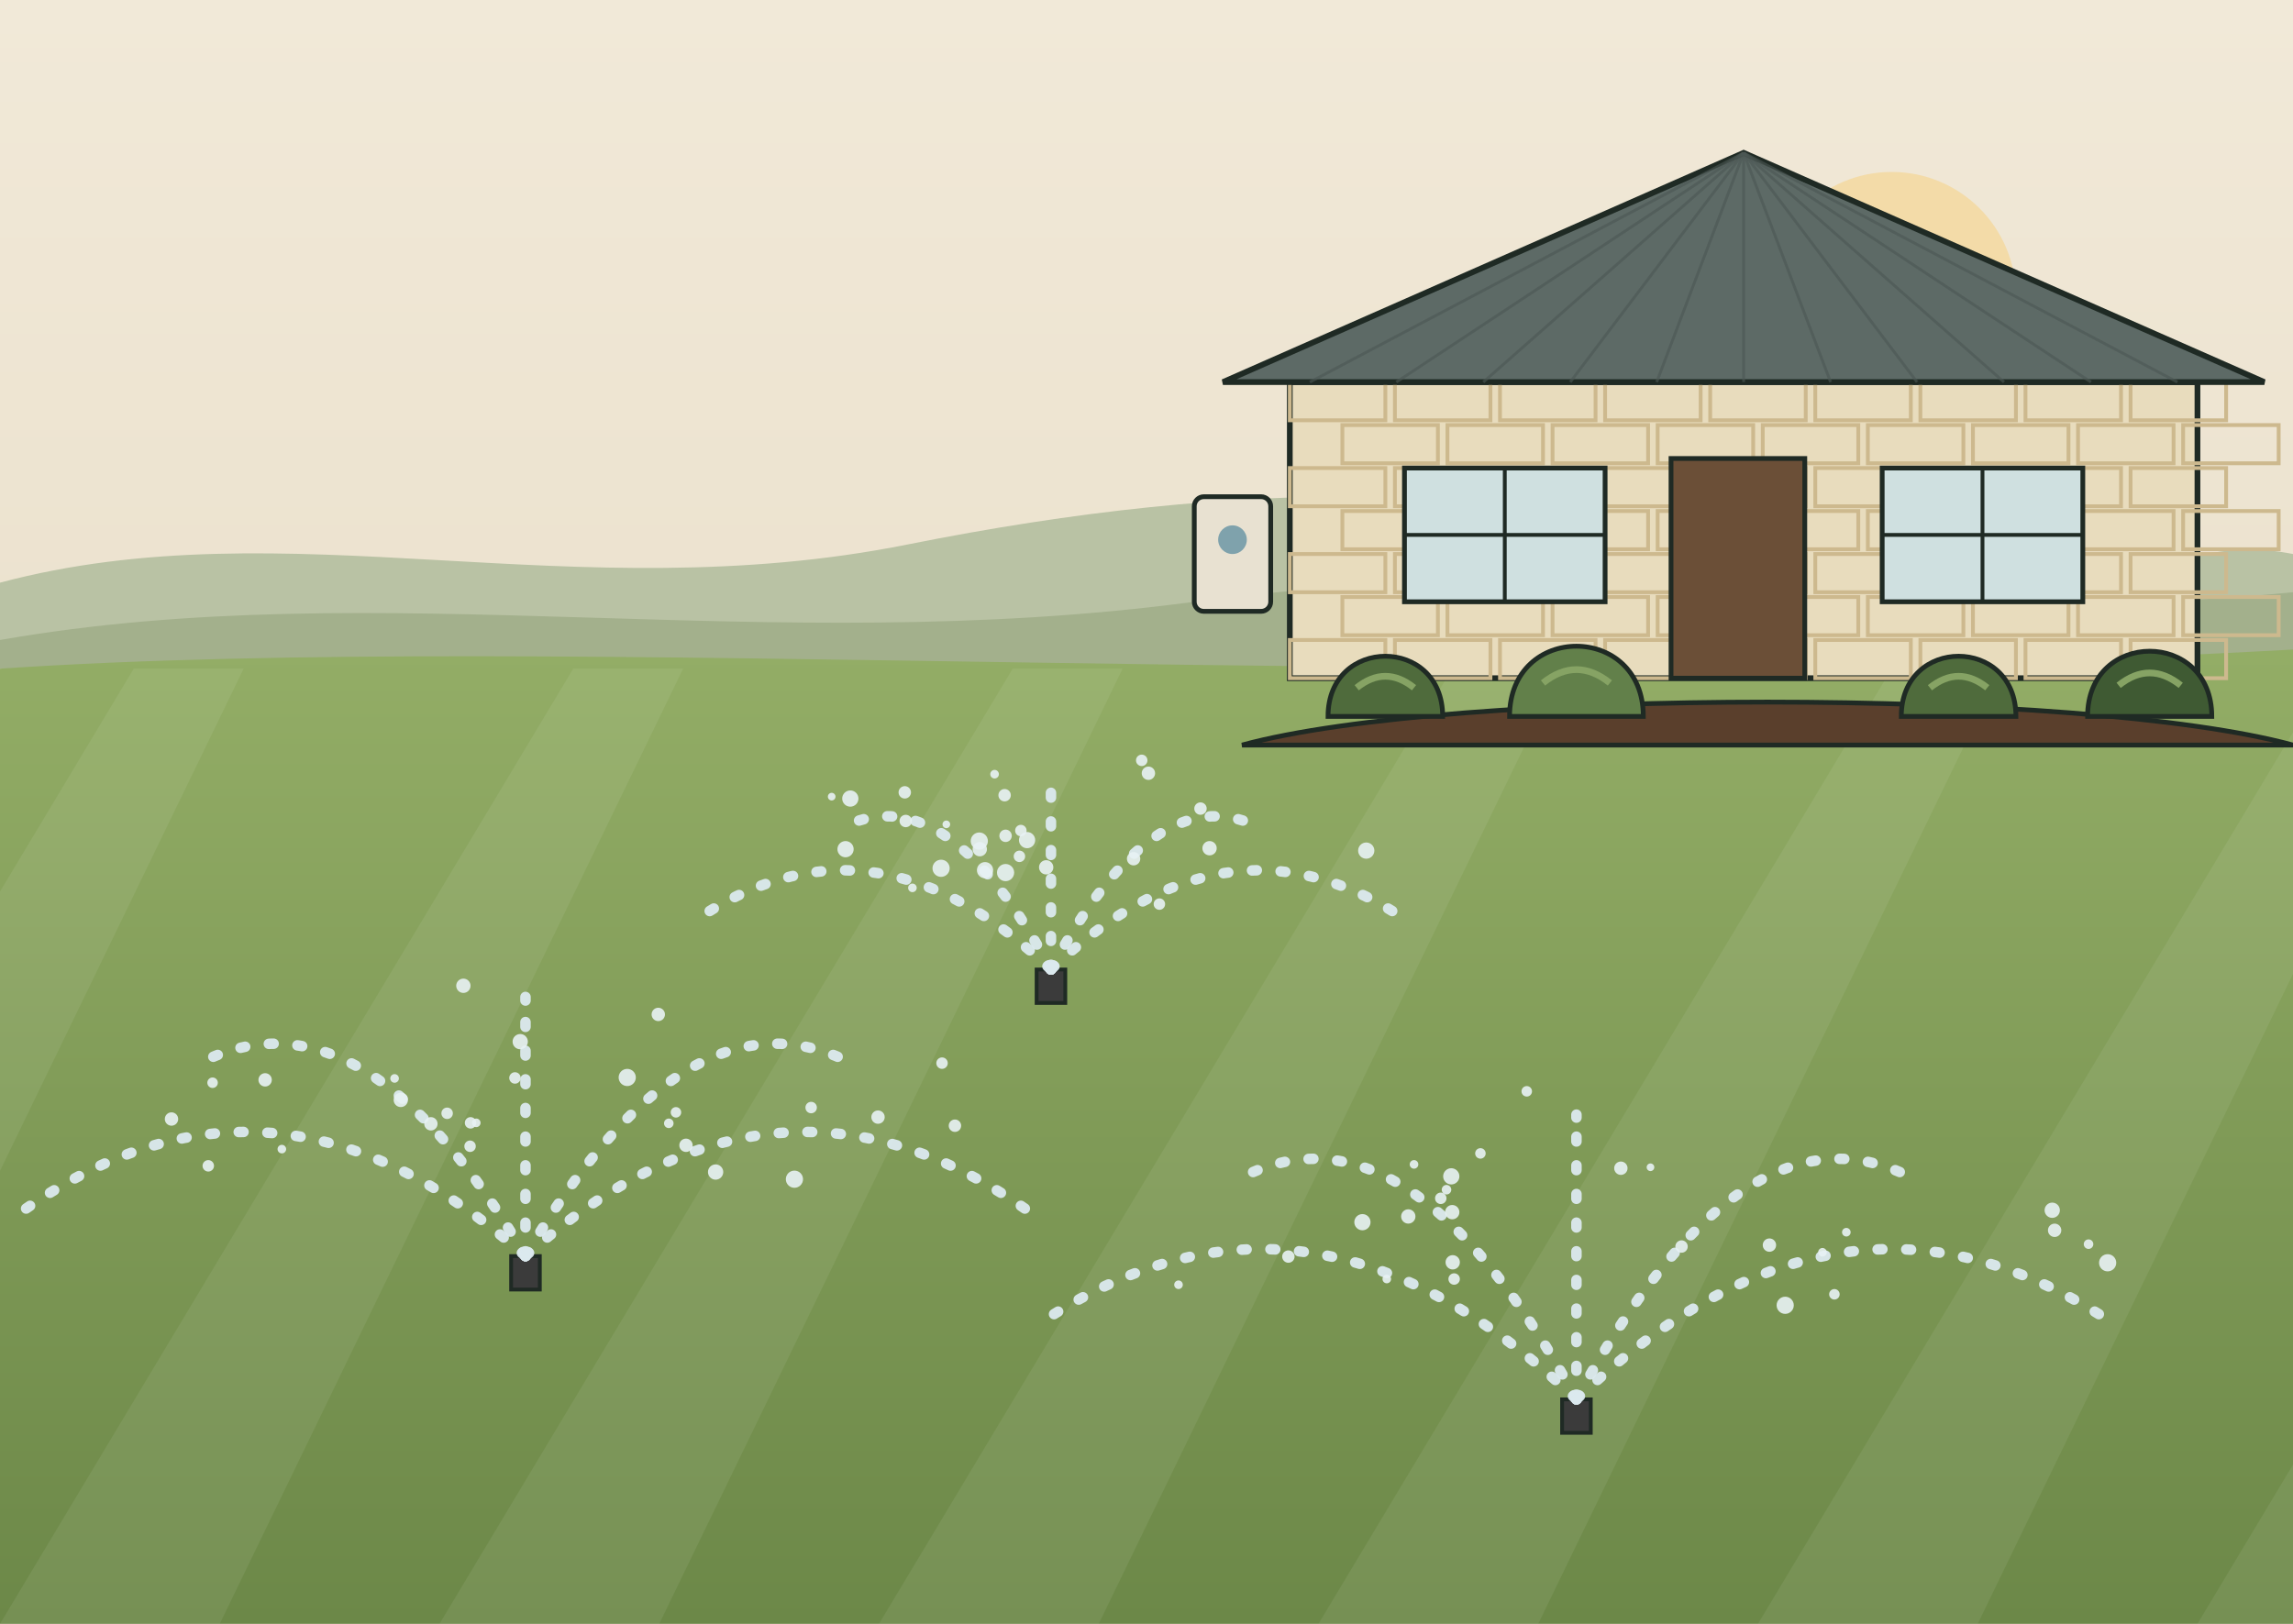
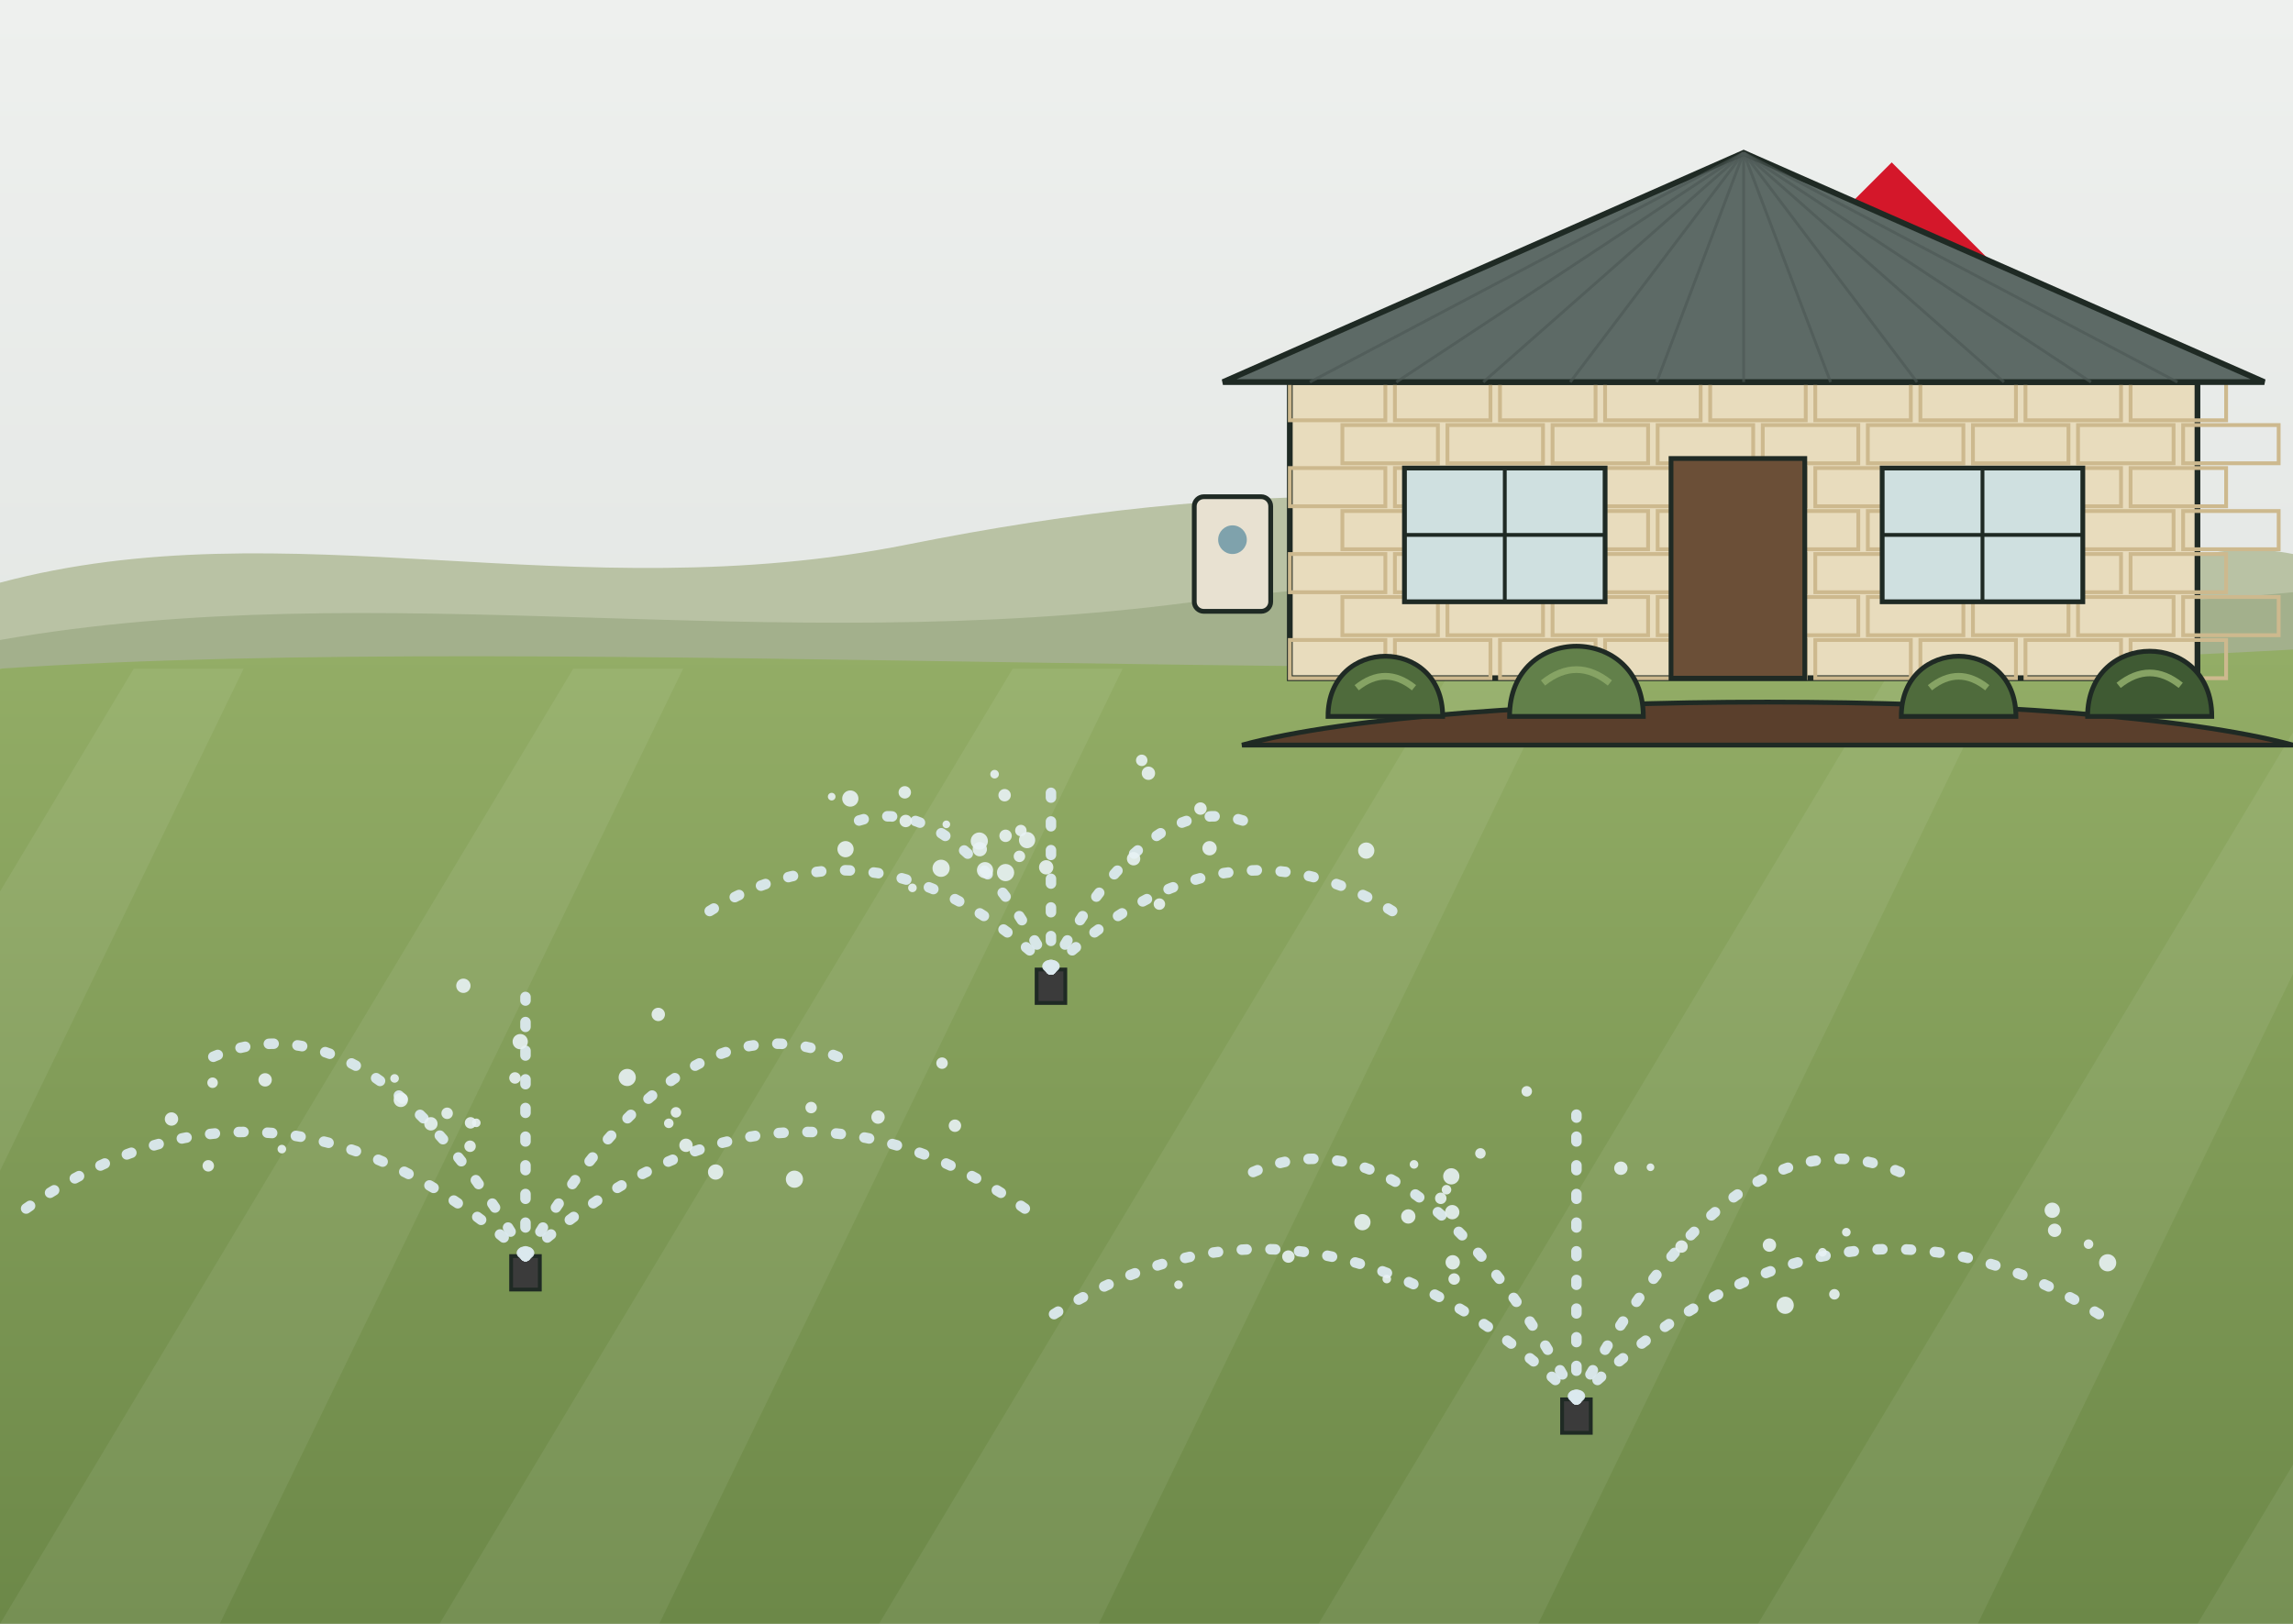
<svg xmlns="http://www.w3.org/2000/svg" viewBox="0 0 480 340" role="img" aria-label="Multi-zone residential sprinkler system (illustration)" preserveAspectRatio="xMidYMid slice">
  <defs>
    <linearGradient id="fs" x1="0" y1="0" x2="0" y2="1">
-       <stop offset="0" stop-color="#f1e9d8" />
-       <stop offset="1" stop-color="#e4d8c0" />
+       <stop offset="0" stop-color="#eef0ee" />
+       <stop offset="1" stop-color="#d6dbd8" />
    </linearGradient>
    <linearGradient id="fg" x1="0" y1="0" x2="0" y2="1">
      <stop offset="0" stop-color="#93ad66" />
      <stop offset="1" stop-color="#6c8848" />
    </linearGradient>
    <linearGradient id="fw" x1="0" y1="0" x2="0" y2="1">
      <stop offset="0" stop-color="#7fa2ac" />
      <stop offset="1" stop-color="#5f8592" />
    </linearGradient>
  </defs>
  <rect width="480" height="340" fill="url(#fs)" />
-   <circle cx="396" cy="62" r="26" fill="#f4d79a" opacity=".75" />
+   <path d="M396 34 L424 62 L396 90 L368 62Z" fill="#d4172a" />
  <path d="M0 122 C60 106 120 128 190 114 S320 100 380 118 S450 110 480 116 V140 H0Z" fill="#b9c2a4" />
  <path d="M0 134 C80 120 160 138 250 126 S400 132 480 124 V140 H0Z" fill="#a3b08c" />
  <path d="M0 140 C120 132 300 146 480 136 V340 H0Z" fill="url(#fg)" />
  <path d="M-276 340 L-156 140 L-133 140 L-230 340Z" fill="#fff" opacity=".07" />
  <path d="M-184 340 L-64 140 L-41 140 L-138 340Z" fill="#fff" opacity=".07" />
  <path d="M-92 340 L28 140 L51 140 L-46 340Z" fill="#fff" opacity=".07" />
  <path d="M0 340 L120 140 L143 140 L46 340Z" fill="#fff" opacity=".07" />
  <path d="M92 340 L212 140 L235 140 L138 340Z" fill="#fff" opacity=".07" />
  <path d="M184 340 L304 140 L327 140 L230 340Z" fill="#fff" opacity=".07" />
  <path d="M276 340 L396 140 L419 140 L322 340Z" fill="#fff" opacity=".07" />
  <path d="M368 340 L488 140 L511 140 L414 340Z" fill="#fff" opacity=".07" />
  <path d="M460 340 L580 140 L603 140 L506 340Z" fill="#fff" opacity=".07" />
  <path d="M552 340 L672 140 L695 140 L598 340Z" fill="#fff" opacity=".07" />
  <rect x="270" y="80" width="190" height="62" fill="#e8dcbd" stroke="#1f2a24" stroke-width="1.2" />
  <rect x="270" y="80" width="20" height="8" fill="none" stroke="#cdb98e" stroke-width=".8" />
  <rect x="292" y="80" width="20" height="8" fill="none" stroke="#cdb98e" stroke-width=".8" />
  <rect x="314" y="80" width="20" height="8" fill="none" stroke="#cdb98e" stroke-width=".8" />
  <rect x="336" y="80" width="20" height="8" fill="none" stroke="#cdb98e" stroke-width=".8" />
  <rect x="358" y="80" width="20" height="8" fill="none" stroke="#cdb98e" stroke-width=".8" />
  <rect x="380" y="80" width="20" height="8" fill="none" stroke="#cdb98e" stroke-width=".8" />
  <rect x="402" y="80" width="20" height="8" fill="none" stroke="#cdb98e" stroke-width=".8" />
  <rect x="424" y="80" width="20" height="8" fill="none" stroke="#cdb98e" stroke-width=".8" />
  <rect x="446" y="80" width="20" height="8" fill="none" stroke="#cdb98e" stroke-width=".8" />
  <rect x="281" y="89" width="20" height="8" fill="none" stroke="#cdb98e" stroke-width=".8" />
  <rect x="303" y="89" width="20" height="8" fill="none" stroke="#cdb98e" stroke-width=".8" />
  <rect x="325" y="89" width="20" height="8" fill="none" stroke="#cdb98e" stroke-width=".8" />
  <rect x="347" y="89" width="20" height="8" fill="none" stroke="#cdb98e" stroke-width=".8" />
  <rect x="369" y="89" width="20" height="8" fill="none" stroke="#cdb98e" stroke-width=".8" />
  <rect x="391" y="89" width="20" height="8" fill="none" stroke="#cdb98e" stroke-width=".8" />
  <rect x="413" y="89" width="20" height="8" fill="none" stroke="#cdb98e" stroke-width=".8" />
  <rect x="435" y="89" width="20" height="8" fill="none" stroke="#cdb98e" stroke-width=".8" />
  <rect x="457" y="89" width="20" height="8" fill="none" stroke="#cdb98e" stroke-width=".8" />
  <rect x="270" y="98" width="20" height="8" fill="none" stroke="#cdb98e" stroke-width=".8" />
  <rect x="292" y="98" width="20" height="8" fill="none" stroke="#cdb98e" stroke-width=".8" />
  <rect x="314" y="98" width="20" height="8" fill="none" stroke="#cdb98e" stroke-width=".8" />
  <rect x="336" y="98" width="20" height="8" fill="none" stroke="#cdb98e" stroke-width=".8" />
  <rect x="358" y="98" width="20" height="8" fill="none" stroke="#cdb98e" stroke-width=".8" />
  <rect x="380" y="98" width="20" height="8" fill="none" stroke="#cdb98e" stroke-width=".8" />
  <rect x="402" y="98" width="20" height="8" fill="none" stroke="#cdb98e" stroke-width=".8" />
  <rect x="424" y="98" width="20" height="8" fill="none" stroke="#cdb98e" stroke-width=".8" />
  <rect x="446" y="98" width="20" height="8" fill="none" stroke="#cdb98e" stroke-width=".8" />
  <rect x="281" y="107" width="20" height="8" fill="none" stroke="#cdb98e" stroke-width=".8" />
  <rect x="303" y="107" width="20" height="8" fill="none" stroke="#cdb98e" stroke-width=".8" />
  <rect x="325" y="107" width="20" height="8" fill="none" stroke="#cdb98e" stroke-width=".8" />
  <rect x="347" y="107" width="20" height="8" fill="none" stroke="#cdb98e" stroke-width=".8" />
  <rect x="369" y="107" width="20" height="8" fill="none" stroke="#cdb98e" stroke-width=".8" />
  <rect x="391" y="107" width="20" height="8" fill="none" stroke="#cdb98e" stroke-width=".8" />
  <rect x="413" y="107" width="20" height="8" fill="none" stroke="#cdb98e" stroke-width=".8" />
  <rect x="435" y="107" width="20" height="8" fill="none" stroke="#cdb98e" stroke-width=".8" />
  <rect x="457" y="107" width="20" height="8" fill="none" stroke="#cdb98e" stroke-width=".8" />
  <rect x="270" y="116" width="20" height="8" fill="none" stroke="#cdb98e" stroke-width=".8" />
  <rect x="292" y="116" width="20" height="8" fill="none" stroke="#cdb98e" stroke-width=".8" />
  <rect x="314" y="116" width="20" height="8" fill="none" stroke="#cdb98e" stroke-width=".8" />
  <rect x="336" y="116" width="20" height="8" fill="none" stroke="#cdb98e" stroke-width=".8" />
  <rect x="358" y="116" width="20" height="8" fill="none" stroke="#cdb98e" stroke-width=".8" />
  <rect x="380" y="116" width="20" height="8" fill="none" stroke="#cdb98e" stroke-width=".8" />
  <rect x="402" y="116" width="20" height="8" fill="none" stroke="#cdb98e" stroke-width=".8" />
  <rect x="424" y="116" width="20" height="8" fill="none" stroke="#cdb98e" stroke-width=".8" />
  <rect x="446" y="116" width="20" height="8" fill="none" stroke="#cdb98e" stroke-width=".8" />
  <rect x="281" y="125" width="20" height="8" fill="none" stroke="#cdb98e" stroke-width=".8" />
  <rect x="303" y="125" width="20" height="8" fill="none" stroke="#cdb98e" stroke-width=".8" />
  <rect x="325" y="125" width="20" height="8" fill="none" stroke="#cdb98e" stroke-width=".8" />
  <rect x="347" y="125" width="20" height="8" fill="none" stroke="#cdb98e" stroke-width=".8" />
  <rect x="369" y="125" width="20" height="8" fill="none" stroke="#cdb98e" stroke-width=".8" />
  <rect x="391" y="125" width="20" height="8" fill="none" stroke="#cdb98e" stroke-width=".8" />
  <rect x="413" y="125" width="20" height="8" fill="none" stroke="#cdb98e" stroke-width=".8" />
  <rect x="435" y="125" width="20" height="8" fill="none" stroke="#cdb98e" stroke-width=".8" />
  <rect x="457" y="125" width="20" height="8" fill="none" stroke="#cdb98e" stroke-width=".8" />
  <rect x="270" y="134" width="20" height="8" fill="none" stroke="#cdb98e" stroke-width=".8" />
  <rect x="292" y="134" width="20" height="8" fill="none" stroke="#cdb98e" stroke-width=".8" />
  <rect x="314" y="134" width="20" height="8" fill="none" stroke="#cdb98e" stroke-width=".8" />
  <rect x="336" y="134" width="20" height="8" fill="none" stroke="#cdb98e" stroke-width=".8" />
  <rect x="358" y="134" width="20" height="8" fill="none" stroke="#cdb98e" stroke-width=".8" />
  <rect x="380" y="134" width="20" height="8" fill="none" stroke="#cdb98e" stroke-width=".8" />
  <rect x="402" y="134" width="20" height="8" fill="none" stroke="#cdb98e" stroke-width=".8" />
  <rect x="424" y="134" width="20" height="8" fill="none" stroke="#cdb98e" stroke-width=".8" />
  <rect x="446" y="134" width="20" height="8" fill="none" stroke="#cdb98e" stroke-width=".8" />
  <path d="M256 80 L365.0 32 L474 80Z" fill="#5d6a66" stroke="#1f2a24" stroke-width="1.2" />
  <path d="M274.2 80 L365 32" stroke="#4b5653" stroke-width=".6" opacity=".6" />
  <path d="M292.3 80 L365 32" stroke="#4b5653" stroke-width=".6" opacity=".6" />
  <path d="M310.5 80 L365 32" stroke="#4b5653" stroke-width=".6" opacity=".6" />
  <path d="M328.7 80 L365 32" stroke="#4b5653" stroke-width=".6" opacity=".6" />
  <path d="M346.8 80 L365 32" stroke="#4b5653" stroke-width=".6" opacity=".6" />
  <path d="M365 80 L365 32" stroke="#4b5653" stroke-width=".6" opacity=".6" />
  <path d="M383.2 80 L365 32" stroke="#4b5653" stroke-width=".6" opacity=".6" />
  <path d="M401.3 80 L365 32" stroke="#4b5653" stroke-width=".6" opacity=".6" />
  <path d="M419.5 80 L365 32" stroke="#4b5653" stroke-width=".6" opacity=".6" />
  <path d="M437.7 80 L365 32" stroke="#4b5653" stroke-width=".6" opacity=".6" />
  <path d="M455.8 80 L365 32" stroke="#4b5653" stroke-width=".6" opacity=".6" />
  <rect x="349.8" y="96" width="28" height="46" fill="#6b4f37" stroke="#1f2a24" stroke-width="1" />
  <rect x="294" y="98" width="42" height="28" fill="#cfe0e0" stroke="#1f2a24" stroke-width="1" />
  <path d="M315 98 v28 M294 112 h42" stroke="#1f2a24" stroke-width=".8" />
  <rect x="394" y="98" width="42" height="28" fill="#cfe0e0" stroke="#1f2a24" stroke-width="1" />
  <path d="M415 98 v28 M394 112 h42" stroke="#1f2a24" stroke-width=".8" />
  <path d="M107 270 h6 v-7 h-6z" fill="#3b3b3b" stroke="#1f2a24" stroke-width=".8" />
  <path d="M110 263 Q56.9 215.8 3.7 254.3" fill="none" stroke="#dbe9ee" stroke-width="2.2" stroke-linecap="round" stroke-dasharray="1 5" opacity=".95" />
  <path d="M110 263 Q76.5 206.1 43 222" fill="none" stroke="#dbe9ee" stroke-width="2.2" stroke-linecap="round" stroke-dasharray="1 5" opacity=".95" />
  <path d="M110 263 Q110 202.3 110 209.5" fill="none" stroke="#dbe9ee" stroke-width="2.2" stroke-linecap="round" stroke-dasharray="1 5" opacity=".95" />
  <path d="M110 263 Q143.5 206.1 177 222" fill="none" stroke="#dbe9ee" stroke-width="2.2" stroke-linecap="round" stroke-dasharray="1 5" opacity=".95" />
  <path d="M110 263 Q163.1 215.8 216.3 254.3" fill="none" stroke="#dbe9ee" stroke-width="2.2" stroke-linecap="round" stroke-dasharray="1 5" opacity=".95" />
  <circle cx="108.9" cy="218.1" r="1.6" fill="#e8f2f4" opacity=".9" />
  <circle cx="83.9" cy="230.3" r="1.5" fill="#e8f2f4" opacity=".9" />
  <circle cx="107.8" cy="225.7" r="1.2" fill="#e8f2f4" opacity=".9" />
  <circle cx="90.2" cy="235.3" r="1.4" fill="#e8f2f4" opacity=".9" />
  <circle cx="183.8" cy="233.9" r="1.4" fill="#e8f2f4" opacity=".9" />
  <circle cx="82.6" cy="225.8" r="0.9" fill="#e8f2f4" opacity=".9" />
  <circle cx="141.5" cy="232.9" r="1.1" fill="#e8f2f4" opacity=".9" />
  <circle cx="166.3" cy="246.9" r="1.8" fill="#e8f2f4" opacity=".9" />
  <circle cx="137.8" cy="212.4" r="1.4" fill="#e8f2f4" opacity=".9" />
  <circle cx="44.5" cy="226.7" r="1.1" fill="#e8f2f4" opacity=".9" />
  <circle cx="99.7" cy="235.1" r="0.9" fill="#e8f2f4" opacity=".9" />
  <circle cx="98.4" cy="240" r="1.2" fill="#e8f2f4" opacity=".9" />
  <circle cx="197.2" cy="222.6" r="1.2" fill="#e8f2f4" opacity=".9" />
  <circle cx="59" cy="240.6" r="0.9" fill="#e8f2f4" opacity=".9" />
  <circle cx="55.5" cy="226.1" r="1.4" fill="#e8f2f4" opacity=".9" />
  <circle cx="43.6" cy="244.1" r="1.2" fill="#e8f2f4" opacity=".9" />
  <circle cx="98.5" cy="235.1" r="1.2" fill="#e8f2f4" opacity=".9" />
  <circle cx="35.9" cy="234.3" r="1.4" fill="#e8f2f4" opacity=".9" />
  <circle cx="131.3" cy="225.6" r="1.8" fill="#e8f2f4" opacity=".9" />
  <circle cx="93.6" cy="233.1" r="1.2" fill="#e8f2f4" opacity=".9" />
  <circle cx="149.8" cy="245.4" r="1.6" fill="#e8f2f4" opacity=".9" />
  <circle cx="199.9" cy="235.7" r="1.3" fill="#e8f2f4" opacity=".9" />
  <circle cx="97" cy="206.4" r="1.5" fill="#e8f2f4" opacity=".9" />
  <circle cx="143.6" cy="239.8" r="1.4" fill="#e8f2f4" opacity=".9" />
  <circle cx="140" cy="235.2" r="1" fill="#e8f2f4" opacity=".9" />
  <circle cx="169.8" cy="231.9" r="1.2" fill="#e8f2f4" opacity=".9" />
  <path d="M327 300 h6 v-7 h-6z" fill="#3b3b3b" stroke="#1f2a24" stroke-width=".8" />
  <path d="M330 293 Q273.6 239.2 217.2 277.4" fill="none" stroke="#dbe9ee" stroke-width="2.2" stroke-linecap="round" stroke-dasharray="1 5" opacity=".95" />
  <path d="M330 293 Q295.6 229.8 261.2 245.9" fill="none" stroke="#dbe9ee" stroke-width="2.2" stroke-linecap="round" stroke-dasharray="1 5" opacity=".95" />
  <path d="M330 293 Q330 226.2 330 234" fill="none" stroke="#dbe9ee" stroke-width="2.2" stroke-linecap="round" stroke-dasharray="1 5" opacity=".95" />
  <path d="M330 293 Q364.4 229.8 398.8 245.9" fill="none" stroke="#dbe9ee" stroke-width="2.2" stroke-linecap="round" stroke-dasharray="1 5" opacity=".95" />
  <path d="M330 293 Q386.4 239.2 442.8 277.4" fill="none" stroke="#dbe9ee" stroke-width="2.2" stroke-linecap="round" stroke-dasharray="1 5" opacity=".95" />
  <circle cx="373.7" cy="273.3" r="1.8" fill="#e8f2f4" opacity=".9" />
  <circle cx="285.2" cy="255.9" r="1.7" fill="#e8f2f4" opacity=".9" />
  <circle cx="302.8" cy="249.1" r="1" fill="#e8f2f4" opacity=".9" />
  <circle cx="437.2" cy="260.5" r="1" fill="#e8f2f4" opacity=".9" />
  <circle cx="269.7" cy="263.1" r="1.3" fill="#e8f2f4" opacity=".9" />
  <circle cx="370.4" cy="260.7" r="1.4" fill="#e8f2f4" opacity=".9" />
  <circle cx="290.3" cy="267.8" r="0.9" fill="#e8f2f4" opacity=".9" />
  <circle cx="339.3" cy="244.6" r="1.4" fill="#e8f2f4" opacity=".9" />
  <circle cx="384" cy="271" r="1.1" fill="#e8f2f4" opacity=".9" />
  <circle cx="319.6" cy="228.5" r="1.1" fill="#e8f2f4" opacity=".9" />
  <circle cx="294.8" cy="254.7" r="1.5" fill="#e8f2f4" opacity=".9" />
  <circle cx="304.1" cy="264.3" r="1.5" fill="#e8f2f4" opacity=".9" />
  <circle cx="345.5" cy="244.4" r="0.8" fill="#e8f2f4" opacity=".9" />
  <circle cx="304.4" cy="267.8" r="1.2" fill="#e8f2f4" opacity=".9" />
  <circle cx="429.6" cy="253.4" r="1.6" fill="#e8f2f4" opacity=".9" />
  <circle cx="303.8" cy="246.3" r="1.7" fill="#e8f2f4" opacity=".9" />
  <circle cx="304" cy="253.8" r="1.5" fill="#e8f2f4" opacity=".9" />
  <circle cx="301.6" cy="250.9" r="1.2" fill="#e8f2f4" opacity=".9" />
  <circle cx="386.5" cy="258" r="0.9" fill="#e8f2f4" opacity=".9" />
  <circle cx="246.7" cy="269" r="0.9" fill="#e8f2f4" opacity=".9" />
  <circle cx="352" cy="261" r="1.3" fill="#e8f2f4" opacity=".9" />
  <circle cx="296" cy="243.8" r="0.9" fill="#e8f2f4" opacity=".9" />
  <circle cx="309.9" cy="241.5" r="1.1" fill="#e8f2f4" opacity=".9" />
  <circle cx="441.2" cy="264.4" r="1.8" fill="#e8f2f4" opacity=".9" />
  <circle cx="430.1" cy="257.6" r="1.4" fill="#e8f2f4" opacity=".9" />
  <circle cx="381.5" cy="262.2" r="0.9" fill="#e8f2f4" opacity=".9" />
  <path d="M217 210 h6 v-7 h-6z" fill="#3b3b3b" stroke="#1f2a24" stroke-width=".8" />
  <path d="M220 203 Q183.7 168.4 147.5 191.4" fill="none" stroke="#dbe9ee" stroke-width="2.2" stroke-linecap="round" stroke-dasharray="1 5" opacity=".95" />
  <path d="M220 203 Q198.5 162.9 177 172.9" fill="none" stroke="#dbe9ee" stroke-width="2.2" stroke-linecap="round" stroke-dasharray="1 5" opacity=".95" />
  <path d="M220 203 Q220 160.8 220 166" fill="none" stroke="#dbe9ee" stroke-width="2.2" stroke-linecap="round" stroke-dasharray="1 5" opacity=".95" />
  <path d="M220 203 Q241.5 162.9 263 172.9" fill="none" stroke="#dbe9ee" stroke-width="2.2" stroke-linecap="round" stroke-dasharray="1 5" opacity=".95" />
  <path d="M220 203 Q256.3 168.4 292.5 191.4" fill="none" stroke="#dbe9ee" stroke-width="2.2" stroke-linecap="round" stroke-dasharray="1 5" opacity=".95" />
  <circle cx="215" cy="175.9" r="1.7" fill="#e8f2f4" opacity=".9" />
  <circle cx="219" cy="181.6" r="1.5" fill="#e8f2f4" opacity=".9" />
  <circle cx="191" cy="185.9" r="0.9" fill="#e8f2f4" opacity=".9" />
  <circle cx="240.4" cy="161.9" r="1.4" fill="#e8f2f4" opacity=".9" />
  <circle cx="178" cy="167.2" r="1.7" fill="#e8f2f4" opacity=".9" />
  <circle cx="205.1" cy="177.8" r="1.5" fill="#e8f2f4" opacity=".9" />
  <circle cx="286" cy="178.1" r="1.7" fill="#e8f2f4" opacity=".9" />
  <circle cx="237.3" cy="179.8" r="1.4" fill="#e8f2f4" opacity=".9" />
  <circle cx="210.3" cy="166.5" r="1.3" fill="#e8f2f4" opacity=".9" />
  <circle cx="174.1" cy="166.8" r="0.8" fill="#e8f2f4" opacity=".9" />
  <circle cx="205" cy="176.1" r="1.8" fill="#e8f2f4" opacity=".9" />
  <circle cx="177" cy="177.8" r="1.7" fill="#e8f2f4" opacity=".9" />
  <circle cx="239" cy="159.2" r="1.2" fill="#e8f2f4" opacity=".9" />
  <circle cx="213.7" cy="173.9" r="1.2" fill="#e8f2f4" opacity=".9" />
  <circle cx="210.5" cy="182.7" r="1.8" fill="#e8f2f4" opacity=".9" />
  <circle cx="251.3" cy="169.3" r="1.3" fill="#e8f2f4" opacity=".9" />
  <circle cx="197" cy="181.8" r="1.8" fill="#e8f2f4" opacity=".9" />
  <circle cx="253.2" cy="177.6" r="1.5" fill="#e8f2f4" opacity=".9" />
  <circle cx="242.7" cy="189.3" r="1.2" fill="#e8f2f4" opacity=".9" />
  <circle cx="210.5" cy="175" r="1.3" fill="#e8f2f4" opacity=".9" />
  <circle cx="206.2" cy="182.2" r="1.7" fill="#e8f2f4" opacity=".9" />
  <circle cx="208.2" cy="162.1" r="0.9" fill="#e8f2f4" opacity=".9" />
  <circle cx="198.1" cy="172.6" r="0.8" fill="#e8f2f4" opacity=".9" />
  <circle cx="213.4" cy="179.3" r="1.2" fill="#e8f2f4" opacity=".9" />
  <circle cx="189.4" cy="165.9" r="1.3" fill="#e8f2f4" opacity=".9" />
  <circle cx="189.6" cy="171.9" r="1.3" fill="#e8f2f4" opacity=".9" />
  <path d="M260 156 C304.0 144 436.0 144 480 156 Z" fill="#5a3f2c" stroke="#1f2a24" stroke-width="1" />
  <path d="M278 150 C278 133.2 302 133.2 302 150Z" fill="#4f6b3c" stroke="#1f2a24" stroke-width="1" />
  <path d="M284 144 q6 -4.8 12 0" stroke="#86a364" stroke-width="1.4" fill="none" />
  <path d="M316 150 C316 130.4 344 130.4 344 150Z" fill="#62804a" stroke="#1f2a24" stroke-width="1" />
  <path d="M323 143 q7 -5.6 14 0" stroke="#86a364" stroke-width="1.4" fill="none" />
  <path d="M398 150 C398 133.2 422 133.2 422 150Z" fill="#4f6b3c" stroke="#1f2a24" stroke-width="1" />
  <path d="M404 144 q6 -4.8 12 0" stroke="#86a364" stroke-width="1.4" fill="none" />
  <path d="M437 150 C437 131.8 463 131.8 463 150Z" fill="#3f5a33" stroke="#1f2a24" stroke-width="1" />
  <path d="M443.5 143.5 q6.5 -5.2 13 0" stroke="#86a364" stroke-width="1.4" fill="none" />
  <rect x="250" y="104" width="16" height="24" rx="2" fill="#e8e1d1" stroke="#1f2a24" />
  <circle cx="258" cy="113" r="3" fill="#7fa2ac" />
</svg>
